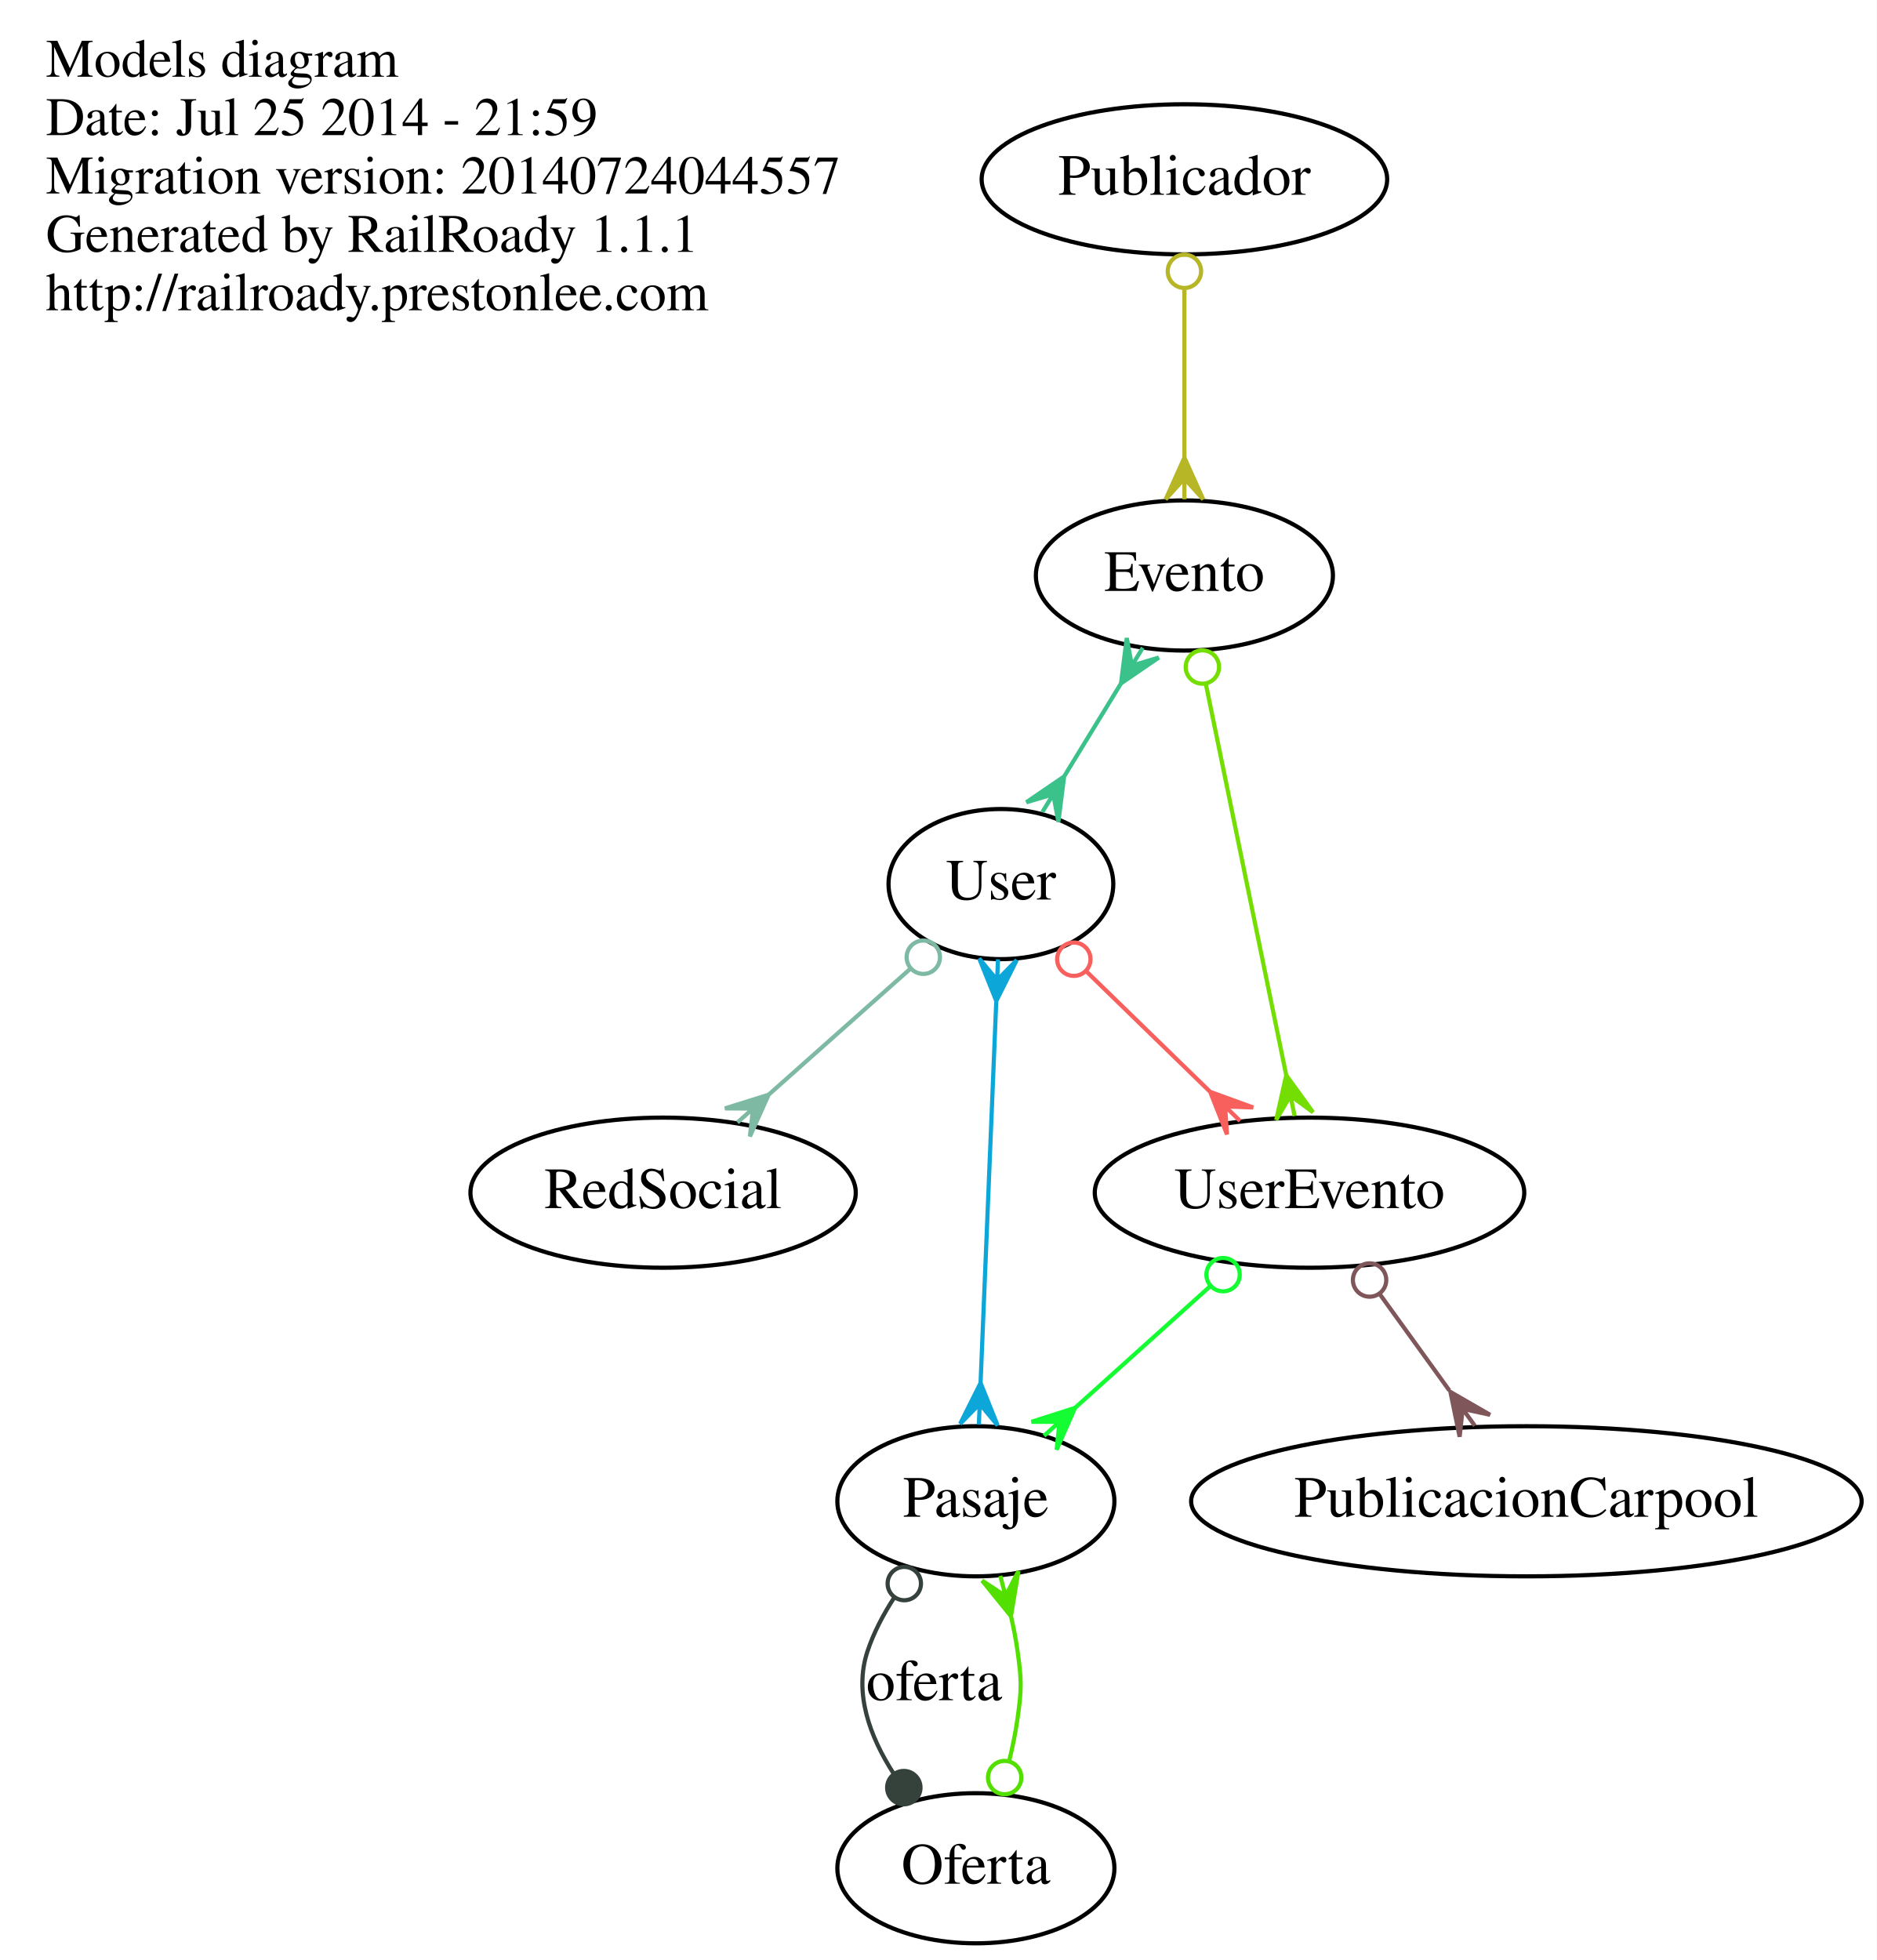
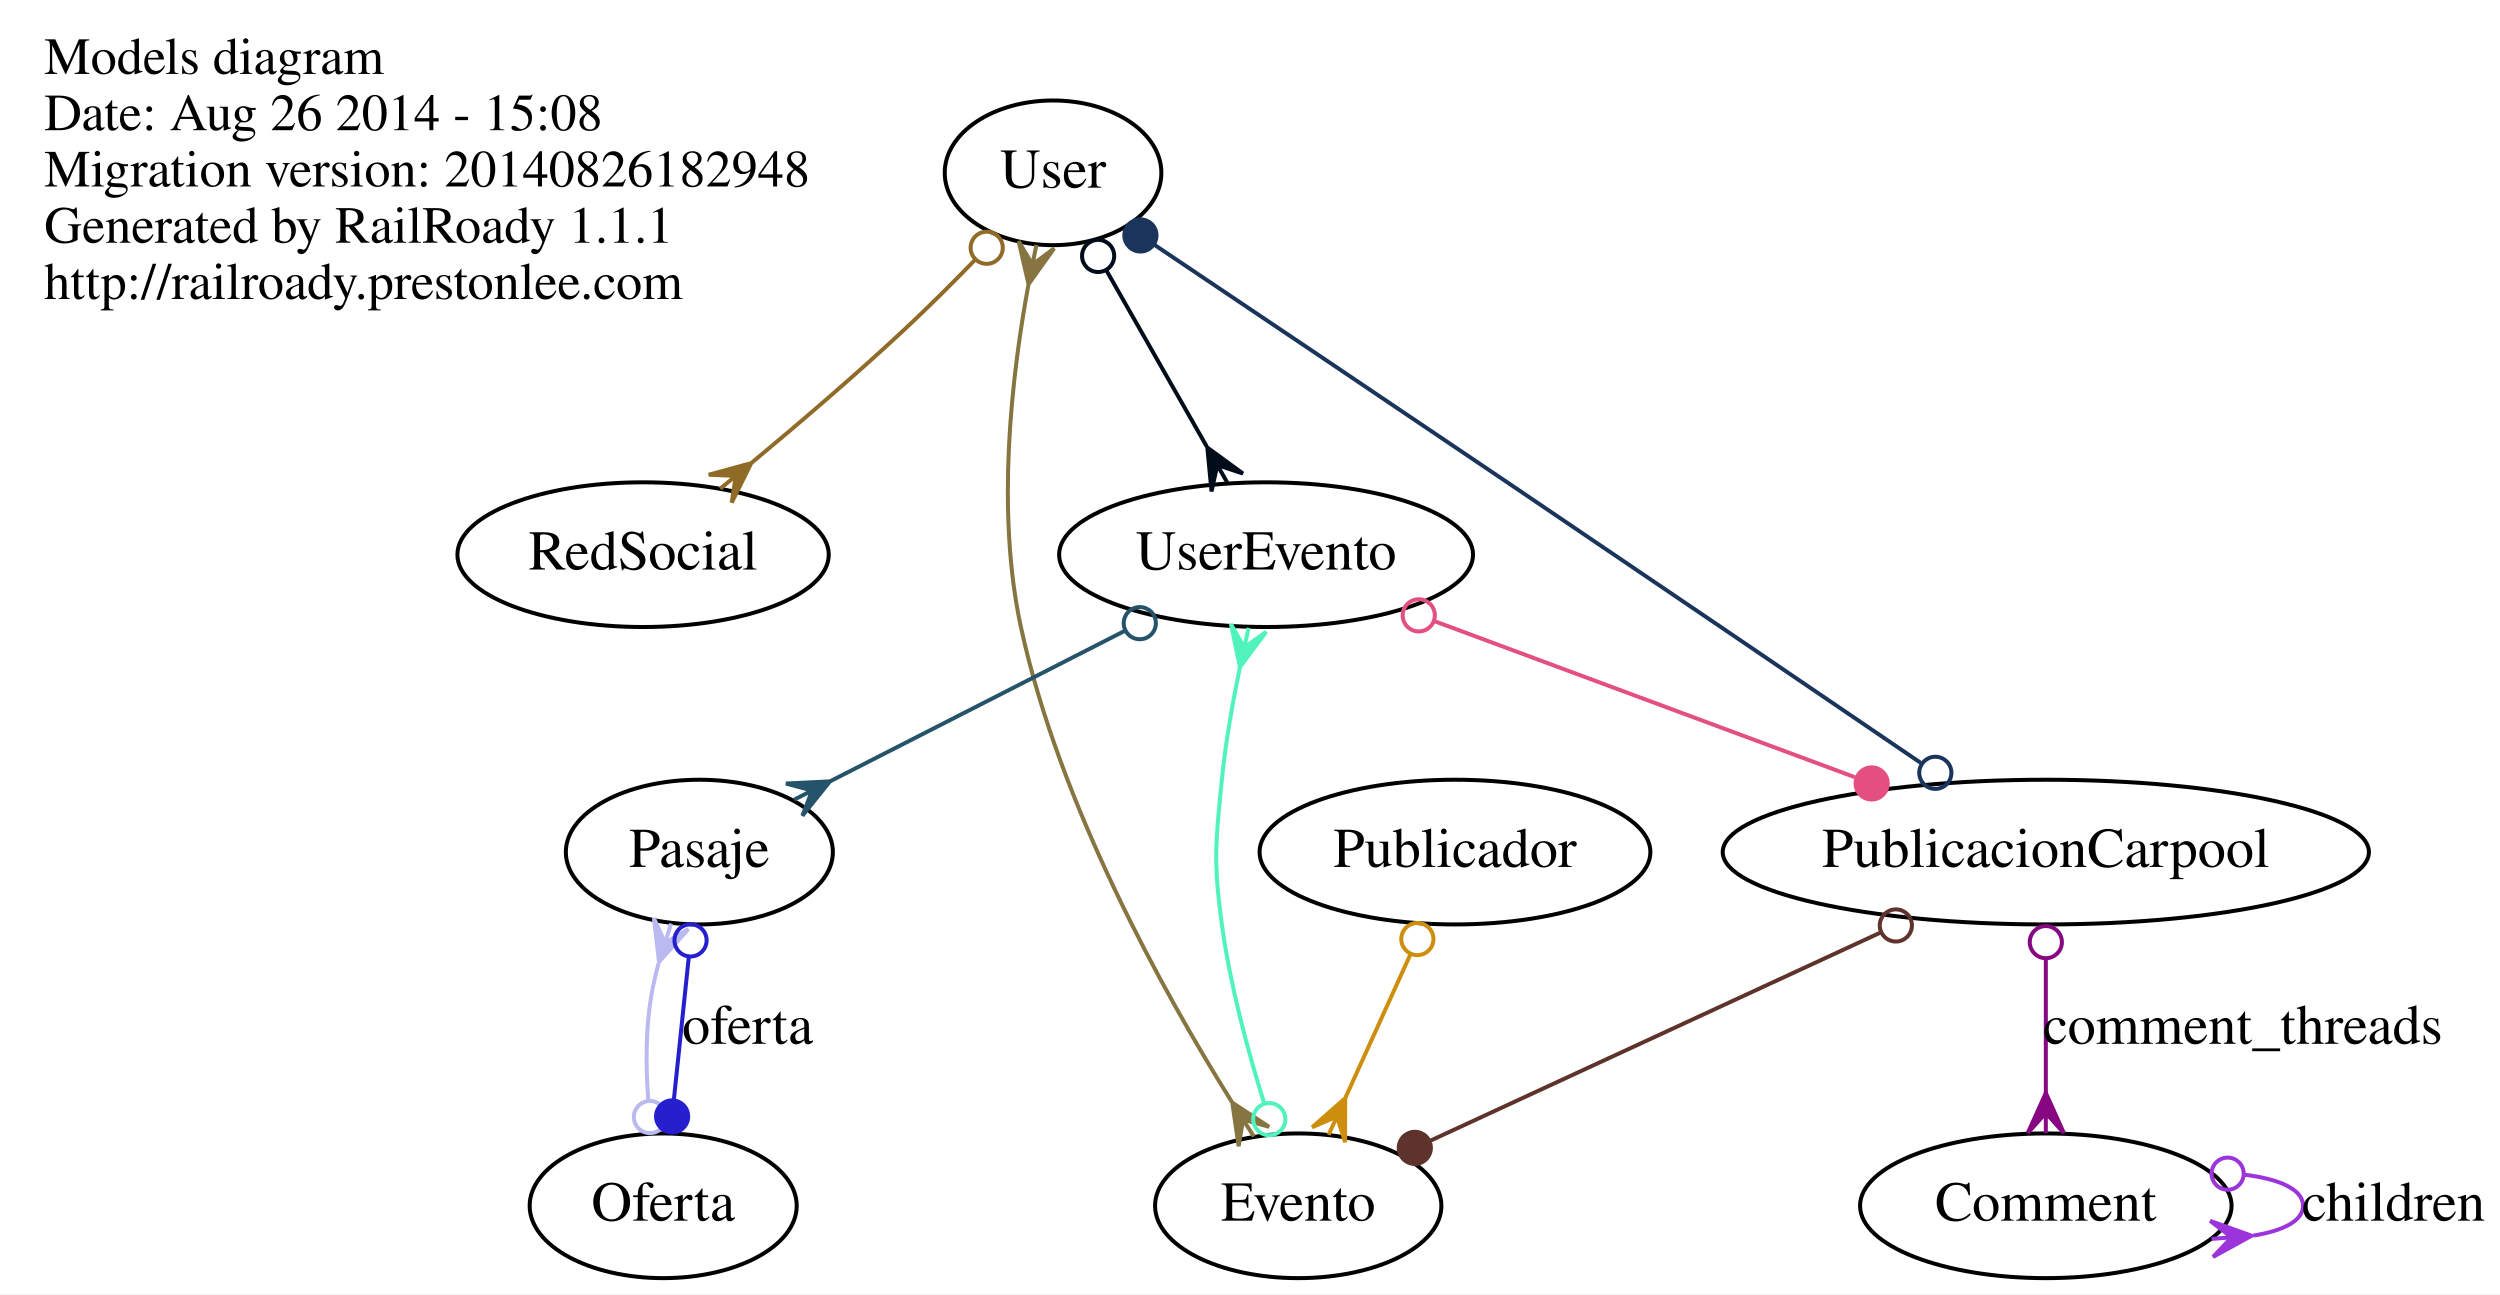
- <svg xmlns="http://www.w3.org/2000/svg" width="450pt" height="470pt" viewBox="0.00 0.00 450.00 470.00">
-   <g id="graph0" class="graph" transform="scale(1 1) rotate(0) translate(4 466)">
-     <polygon fill="white" stroke="none" points="-4,4 -4,-466 446,-466 446,4 -4,4" />
+ <svg xmlns="http://www.w3.org/2000/svg" width="622pt" height="322pt" viewBox="0.00 0.00 622.00 322.00">
+   <g id="graph0" class="graph" transform="scale(1 1) rotate(0) translate(4 318)">
+     <polygon fill="white" stroke="none" points="-4,4 -4,-318 618,-318 618,4 -4,4" />
    <g id="node1" class="node">
-       <text text-anchor="start" x="7" y="-447.6" font-family="Times,serif" font-size="13.00">Models diagram</text>
-       <text text-anchor="start" x="7" y="-433.6" font-family="Times,serif" font-size="13.00">Date: Jul 25 2014 - 21:59</text>
-       <text text-anchor="start" x="7" y="-419.6" font-family="Times,serif" font-size="13.00">Migration version: 20140724044557</text>
-       <text text-anchor="start" x="7" y="-405.6" font-family="Times,serif" font-size="13.00">Generated by RailRoady 1.1.1</text>
-       <text text-anchor="start" x="7" y="-391.6" font-family="Times,serif" font-size="13.00">http://railroady.prestonlee.com</text>
+       <text text-anchor="start" x="7" y="-299.6" font-family="Times,serif" font-size="13.00">Models diagram</text>
+       <text text-anchor="start" x="7" y="-285.6" font-family="Times,serif" font-size="13.00">Date: Aug 26 2014 - 15:08</text>
+       <text text-anchor="start" x="7" y="-271.6" font-family="Times,serif" font-size="13.00">Migration version: 20140826182948</text>
+       <text text-anchor="start" x="7" y="-257.6" font-family="Times,serif" font-size="13.00">Generated by RailRoady 1.1.1</text>
+       <text text-anchor="start" x="7" y="-243.6" font-family="Times,serif" font-size="13.00">http://railroady.prestonlee.com</text>
    </g>
    <g id="node2" class="node">
-       <ellipse fill="none" stroke="black" cx="155" cy="-180" rx="46.196" ry="18" />
-       <text text-anchor="middle" x="155" y="-176.3" font-family="Times,serif" font-size="14.00">RedSocial</text>
+       <ellipse fill="none" stroke="black" cx="156" cy="-180" rx="46.196" ry="18" />
+       <text text-anchor="middle" x="156" y="-176.3" font-family="Times,serif" font-size="14.00">RedSocial</text>
    </g>
    <g id="node3" class="node">
-       <ellipse fill="none" stroke="black" cx="230" cy="-18" rx="33.221" ry="18" />
-       <text text-anchor="middle" x="230" y="-14.3" font-family="Times,serif" font-size="14.00">Oferta</text>
+       <ellipse fill="none" stroke="black" cx="161" cy="-18" rx="33.221" ry="18" />
+       <text text-anchor="middle" x="161" y="-14.3" font-family="Times,serif" font-size="14.00">Oferta</text>
    </g>
    <g id="node5" class="node">
-       <ellipse fill="none" stroke="black" cx="230" cy="-106" rx="33.221" ry="18" />
-       <text text-anchor="middle" x="230" y="-102.3" font-family="Times,serif" font-size="14.00">Pasaje</text>
+       <ellipse fill="none" stroke="black" cx="170" cy="-106" rx="33.221" ry="18" />
+       <text text-anchor="middle" x="170" y="-102.3" font-family="Times,serif" font-size="14.00">Pasaje</text>
    </g>
    <g id="edge1" class="edge">
-       <path fill="none" stroke="#53df00" d="M237.969,-43.672C238.808,-47.109 239.527,-50.62 240,-54 240.986,-61.042 240.986,-62.958 240,-70 239.619,-72.722 239.078,-75.53 238.444,-78.316" />
-       <ellipse fill="none" stroke="#53df00" cx="236.9" cy="-39.745" rx="4" ry="4" />
-       <polygon fill="#53df00" stroke="#53df00" points="238.409,-78.448 231.5,-86.963 237.129,-83.281 235.85,-88.115 235.85,-88.115 235.85,-88.115 237.129,-83.281 240.2,-89.266 238.409,-78.448 238.409,-78.448" />
+       <path fill="none" stroke="#bab9f0" d="M157.289,-44.281C156.671,-52.523 156.615,-61.689 158,-70 158.459,-72.756 159.109,-75.586 159.871,-78.386" />
+       <ellipse fill="none" stroke="#bab9f0" cx="157.705" cy="-40.082" rx="4" ry="4" />
+       <polygon fill="#bab9f0" stroke="#bab9f0" points="159.962,-78.67 158.696,-89.563 161.473,-83.436 162.985,-88.203 162.985,-88.203 162.985,-88.203 161.473,-83.436 167.274,-86.842 159.962,-78.67 159.962,-78.67" />
    </g>
    <g id="node4" class="node">
-       <ellipse fill="none" stroke="black" cx="280" cy="-328" rx="35.619" ry="18" />
-       <text text-anchor="middle" x="280" y="-324.3" font-family="Times,serif" font-size="14.00">Evento</text>
+       <ellipse fill="none" stroke="black" cx="319" cy="-18" rx="35.619" ry="18" />
+       <text text-anchor="middle" x="319" y="-14.3" font-family="Times,serif" font-size="14.00">Evento</text>
    </g>
    <g id="node6" class="node">
-       <ellipse fill="none" stroke="black" cx="236" cy="-254" rx="26.949" ry="18" />
-       <text text-anchor="middle" x="236" y="-250.3" font-family="Times,serif" font-size="14.00">User</text>
+       <ellipse fill="none" stroke="black" cx="258" cy="-275" rx="26.949" ry="18" />
+       <text text-anchor="middle" x="258" y="-271.3" font-family="Times,serif" font-size="14.00">User</text>
    </g>
    <g id="edge3" class="edge">
-       <path fill="none" stroke="#3ac28a" d="M264.798,-302.123C260.41,-294.943 255.622,-287.108 251.232,-279.925" />
-       <polygon fill="#3ac28a" stroke="#3ac28a" points="264.801,-302.129 266.176,-313.009 267.408,-306.396 270.016,-310.662 270.016,-310.662 270.016,-310.662 267.408,-306.396 273.855,-308.316 264.801,-302.129 264.801,-302.129" />
-       <polygon fill="#3ac28a" stroke="#3ac28a" points="251.159,-279.806 249.785,-268.927 248.552,-275.54 245.945,-271.273 245.945,-271.273 245.945,-271.273 248.552,-275.54 242.105,-273.62 251.159,-279.806 251.159,-279.806" />
+       <path fill="none" stroke="#867540" d="M302.503,-43.803C285.315,-71.32 259.579,-117.703 250,-162 243.811,-190.621 247.639,-224.215 251.86,-247.092" />
+       <polygon fill="#867540" stroke="#867540" points="302.595,-43.658 311.764,-37.643 305.282,-39.441 307.969,-35.225 307.969,-35.225 307.969,-35.225 305.282,-39.441 304.174,-32.807 302.595,-43.658 302.595,-43.658" />
+       <polygon fill="#867540" stroke="#867540" points="251.899,-247.286 249.444,-257.974 252.878,-252.189 253.857,-257.093 253.857,-257.093 253.857,-257.093 252.878,-252.189 258.27,-256.211 251.899,-247.286 251.899,-247.286" />
    </g>
    <g id="node7" class="node">
-       <ellipse fill="none" stroke="black" cx="310" cy="-180" rx="51.493" ry="18" />
-       <text text-anchor="middle" x="310" y="-176.3" font-family="Times,serif" font-size="14.00">UserEvento</text>
+       <ellipse fill="none" stroke="black" cx="311" cy="-180" rx="51.493" ry="18" />
+       <text text-anchor="middle" x="311" y="-176.3" font-family="Times,serif" font-size="14.00">UserEvento</text>
    </g>
    <g id="edge2" class="edge">
-       <path fill="none" stroke="#74dd02" d="M285.178,-301.8C290.539,-275.712 298.886,-235.09 304.398,-208.265" />
-       <ellipse fill="none" stroke="#74dd02" cx="284.305" cy="-306.048" rx="4" ry="4" />
-       <polygon fill="#74dd02" stroke="#74dd02" points="304.416,-208.173 310.837,-199.284 305.423,-203.276 306.429,-198.378 306.429,-198.378 306.429,-198.378 305.423,-203.276 302.021,-197.472 304.416,-208.173 304.416,-208.173" />
+       <path fill="none" stroke="#51f3bc" d="M310.558,-43.397C306.481,-56.452 302.04,-72.909 300,-88 297.857,-103.856 298.423,-108.078 300,-124 300.91,-133.194 302.657,-143.127 304.495,-151.989" />
+       <ellipse fill="none" stroke="#51f3bc" cx="311.796" cy="-39.557" rx="4" ry="4" />
+       <polygon fill="#51f3bc" stroke="#51f3bc" points="304.502,-152.025 302.254,-162.758 305.576,-156.908 306.649,-161.792 306.649,-161.792 306.649,-161.792 305.576,-156.908 311.044,-160.826 304.502,-152.025 304.502,-152.025" />
    </g>
    <g id="edge4" class="edge">
-       <path fill="none" stroke="#35413b" d="M210.475,-82.993C207.817,-78.916 205.492,-74.512 204,-70 200.7,-60.023 204.561,-49.588 210.231,-40.774" />
-       <ellipse fill="none" stroke="#35413b" cx="212.835" cy="-86.265" rx="4" ry="4" />
-       <ellipse fill="#35413b" stroke="#35413b" cx="212.719" cy="-37.335" rx="4" ry="4" />
-       <text text-anchor="middle" x="220" y="-58.3" font-family="Times,serif" font-size="14.00">oferta</text>
+       <path fill="none" stroke="#251fce" d="M167.358,-79.756C166.191,-68.603 164.821,-55.516 163.653,-44.35" />
+       <ellipse fill="none" stroke="#251fce" cx="167.806" cy="-84.031" rx="4" ry="4" />
+       <ellipse fill="#251fce" stroke="#251fce" cx="163.222" cy="-40.228" rx="4" ry="4" />
+       <text text-anchor="middle" x="182" y="-58.3" font-family="Times,serif" font-size="14.00">oferta</text>
    </g>
    <g id="edge5" class="edge">
-       <path fill="none" stroke="#7eb9a3" d="M214.311,-233.721C203.87,-224.44 191.284,-213.253 180.398,-203.576" />
-       <ellipse fill="none" stroke="#7eb9a3" cx="217.393" cy="-236.46" rx="4" ry="4" />
-       <polygon fill="#7eb9a3" stroke="#7eb9a3" points="180.3,-203.489 175.816,-193.482 176.563,-200.167 172.826,-196.845 172.826,-196.845 172.826,-196.845 176.563,-200.167 169.836,-200.209 180.3,-203.489 180.3,-203.489" />
+       <path fill="none" stroke="#906b28" d="M238.509,-253.258C232.96,-247.554 226.836,-241.442 221,-236 208.878,-224.696 194.905,-212.743 183.029,-202.878" />
+       <ellipse fill="none" stroke="#906b28" cx="241.49" cy="-256.356" rx="4" ry="4" />
+       <polygon fill="#906b28" stroke="#906b28" points="182.906,-202.777 178.052,-192.944 179.048,-199.597 175.19,-196.416 175.19,-196.416 175.19,-196.416 179.048,-199.597 172.327,-199.888 182.906,-202.777 182.906,-202.777" />
+     </g>
+     <g id="edge6" class="edge">
+       <path fill="none" stroke="#010c1a" d="M271.293,-250.675C278.884,-237.355 288.417,-220.627 296.239,-206.901" />
+       <ellipse fill="none" stroke="#010c1a" cx="269.212" cy="-254.325" rx="4" ry="4" />
+       <polygon fill="#010c1a" stroke="#010c1a" points="296.385,-206.644 305.246,-200.184 298.861,-202.3 301.337,-197.956 301.337,-197.956 301.337,-197.956 298.861,-202.3 297.427,-195.728 296.385,-206.644 296.385,-206.644" />
    </g>
    <g id="edge7" class="edge">
-       <path fill="none" stroke="#0ca7d8" d="M234.885,-225.872C233.813,-199.785 232.201,-160.557 231.125,-134.384" />
-       <polygon fill="#0ca7d8" stroke="#0ca7d8" points="234.889,-225.975 230.804,-236.151 235.095,-230.97 235.3,-235.966 235.3,-235.966 235.3,-235.966 235.095,-230.97 239.796,-235.781 234.889,-225.975 234.889,-225.975" />
-       <polygon fill="#0ca7d8" stroke="#0ca7d8" points="231.125,-134.369 235.21,-124.193 230.92,-129.374 230.714,-124.378 230.714,-124.378 230.714,-124.378 230.92,-129.374 226.218,-124.563 231.125,-134.369 231.125,-134.369" />
+       <path fill="none" stroke="#25536a" d="M275.806,-161.029C253.345,-149.559 224.438,-134.798 202.516,-123.604" />
+       <ellipse fill="none" stroke="#25536a" cx="279.581" cy="-162.956" rx="4" ry="4" />
+       <polygon fill="#25536a" stroke="#25536a" points="202.494,-123.593 195.634,-115.037 198.041,-121.319 193.588,-119.045 193.588,-119.045 193.588,-119.045 198.041,-121.319 191.541,-123.053 202.494,-123.593 202.494,-123.593" />
    </g>
-     <g id="edge6" class="edge">
-       <path fill="none" stroke="#f7605c" d="M256.414,-233.138C265.584,-224.216 276.468,-213.626 286.023,-204.329" />
-       <ellipse fill="none" stroke="#f7605c" cx="253.487" cy="-235.986" rx="4" ry="4" />
-       <polygon fill="#f7605c" stroke="#f7605c" points="286.177,-204.179 296.482,-200.431 289.76,-200.693 293.344,-197.206 293.344,-197.206 293.344,-197.206 289.76,-200.693 290.206,-193.981 286.177,-204.179 286.177,-204.179" />
+     <g id="node10" class="node">
+       <ellipse fill="none" stroke="black" cx="505" cy="-106" rx="80.389" ry="18" />
+       <text text-anchor="middle" x="505" y="-102.3" font-family="Times,serif" font-size="14.00">PublicacionCarpool</text>
    </g>
    <g id="edge8" class="edge">
-       <path fill="none" stroke="#13fd32" d="M286.184,-157.566C275.948,-148.353 264.011,-137.61 253.779,-128.401" />
-       <ellipse fill="none" stroke="#13fd32" cx="289.272" cy="-160.345" rx="4" ry="4" />
-       <polygon fill="#13fd32" stroke="#13fd32" points="253.776,-128.398 249.353,-118.364 250.059,-125.054 246.343,-121.709 246.343,-121.709 246.343,-121.709 250.059,-125.054 243.333,-125.054 253.776,-128.398 253.776,-128.398" />
+       <path fill="none" stroke="#e24f80" d="M352.998,-163.413C383.759,-151.997 425.543,-136.489 457.517,-124.622" />
+       <ellipse fill="none" stroke="#e24f80" cx="348.987" cy="-164.902" rx="4" ry="4" />
+       <ellipse fill="#e24f80" stroke="#e24f80" cx="461.672" cy="-123.08" rx="4" ry="4" />
+     </g>
+     <g id="node8" class="node">
+       <ellipse fill="none" stroke="black" cx="505" cy="-18" rx="46.219" ry="18" />
+       <text text-anchor="middle" x="505" y="-14.3" font-family="Times,serif" font-size="14.00">Comment</text>
+     </g>
+     <g id="edge9" class="edge">
+       <path fill="none" stroke="#9b34db" d="M554.4,-25.731C563.012,-24.698 569,-22.121 569,-18 569,-14.254 564.051,-11.783 556.681,-10.589" />
+       <ellipse fill="none" stroke="#9b34db" cx="550.234" cy="-25.992" rx="4" ry="4" />
+       <polygon fill="#9b34db" stroke="#9b34db" points="556.21,-10.551 546.599,-5.272 551.226,-10.155 546.242,-9.758 546.242,-9.758 546.242,-9.758 551.226,-10.155 545.885,-14.244 556.21,-10.551 556.21,-10.551" />
+       <text text-anchor="middle" x="591.5" y="-14.3" font-family="Times,serif" font-size="14.00">children</text>
    </g>
    <g id="node9" class="node">
-       <ellipse fill="none" stroke="black" cx="362" cy="-106" rx="80.389" ry="18" />
-       <text text-anchor="middle" x="362" y="-102.3" font-family="Times,serif" font-size="14.00">PublicacionCarpool</text>
-     </g>
-     <g id="edge9" class="edge">
-       <path fill="none" stroke="#7f565a" d="M326.753,-155.803C332.102,-148.397 338.052,-140.159 343.516,-132.593" />
-       <ellipse fill="none" stroke="#7f565a" cx="324.403" cy="-159.058" rx="4" ry="4" />
-       <polygon fill="#7f565a" stroke="#7f565a" points="343.789,-132.215 353.292,-126.743 346.716,-128.162 349.644,-124.109 349.644,-124.109 349.644,-124.109 346.716,-128.162 345.996,-121.474 343.789,-132.215 343.789,-132.215" />
-     </g>
-     <g id="node8" class="node">
-       <ellipse fill="none" stroke="black" cx="280" cy="-423" rx="48.618" ry="18" />
-       <text text-anchor="middle" x="280" y="-419.3" font-family="Times,serif" font-size="14.00">Publicador</text>
+       <ellipse fill="none" stroke="black" cx="358" cy="-106" rx="48.618" ry="18" />
+       <text text-anchor="middle" x="358" y="-102.3" font-family="Times,serif" font-size="14.00">Publicador</text>
    </g>
    <g id="edge10" class="edge">
-       <path fill="none" stroke="#b7b626" d="M280,-396.562C280,-384.078 280,-369.025 280,-356.299" />
-       <ellipse fill="none" stroke="#b7b626" cx="280" cy="-400.942" rx="4" ry="4" />
-       <polygon fill="#b7b626" stroke="#b7b626" points="280,-356.264 284.5,-346.264 280,-351.264 280,-346.264 280,-346.264 280,-346.264 280,-351.264 275.5,-346.264 280,-356.264 280,-356.264" />
+       <path fill="none" stroke="#ce8e0d" d="M346.863,-80.442C341.833,-69.35 335.887,-56.237 330.782,-44.98" />
+       <ellipse fill="none" stroke="#ce8e0d" cx="348.643" cy="-84.366" rx="4" ry="4" />
+       <polygon fill="#ce8e0d" stroke="#ce8e0d" points="330.687,-44.77 330.655,-33.804 328.621,-40.217 326.556,-35.663 326.556,-35.663 326.556,-35.663 328.621,-40.217 322.458,-37.522 330.687,-44.77 330.687,-44.77" />
+     </g>
+     <g id="edge12" class="edge">
+       <path fill="none" stroke="#5e332c" d="M463.774,-85.939C430.106,-70.372 383.151,-48.661 351.95,-34.235" />
+       <ellipse fill="none" stroke="#5e332c" cx="467.686" cy="-87.747" rx="4" ry="4" />
+       <ellipse fill="#5e332c" stroke="#5e332c" cx="348.005" cy="-32.411" rx="4" ry="4" />
+     </g>
+     <g id="edge11" class="edge">
+       <path fill="none" stroke="#1a345c" d="M473.87,-128.198C446.729,-146.666 406.29,-174.15 371,-198 340.822,-218.395 306.041,-241.768 283.127,-257.147" />
+       <ellipse fill="none" stroke="#1a345c" cx="477.508" cy="-125.723" rx="4" ry="4" />
+       <ellipse fill="#1a345c" stroke="#1a345c" cx="279.737" cy="-259.422" rx="4" ry="4" />
+     </g>
+     <g id="edge13" class="edge">
+       <path fill="none" stroke="#860781" d="M505,-79.339C505,-68.855 505,-56.718 505,-46.091" />
+       <ellipse fill="none" stroke="#860781" cx="505" cy="-83.597" rx="4" ry="4" />
+       <polygon fill="#860781" stroke="#860781" points="505,-46.084 509.5,-36.084 505,-41.084 505,-36.084 505,-36.084 505,-36.084 505,-41.084 500.5,-36.084 505,-46.084 505,-46.084" />
+       <text text-anchor="middle" x="554" y="-58.3" font-family="Times,serif" font-size="14.00">comment_threads</text>
    </g>
  </g>
</svg>
